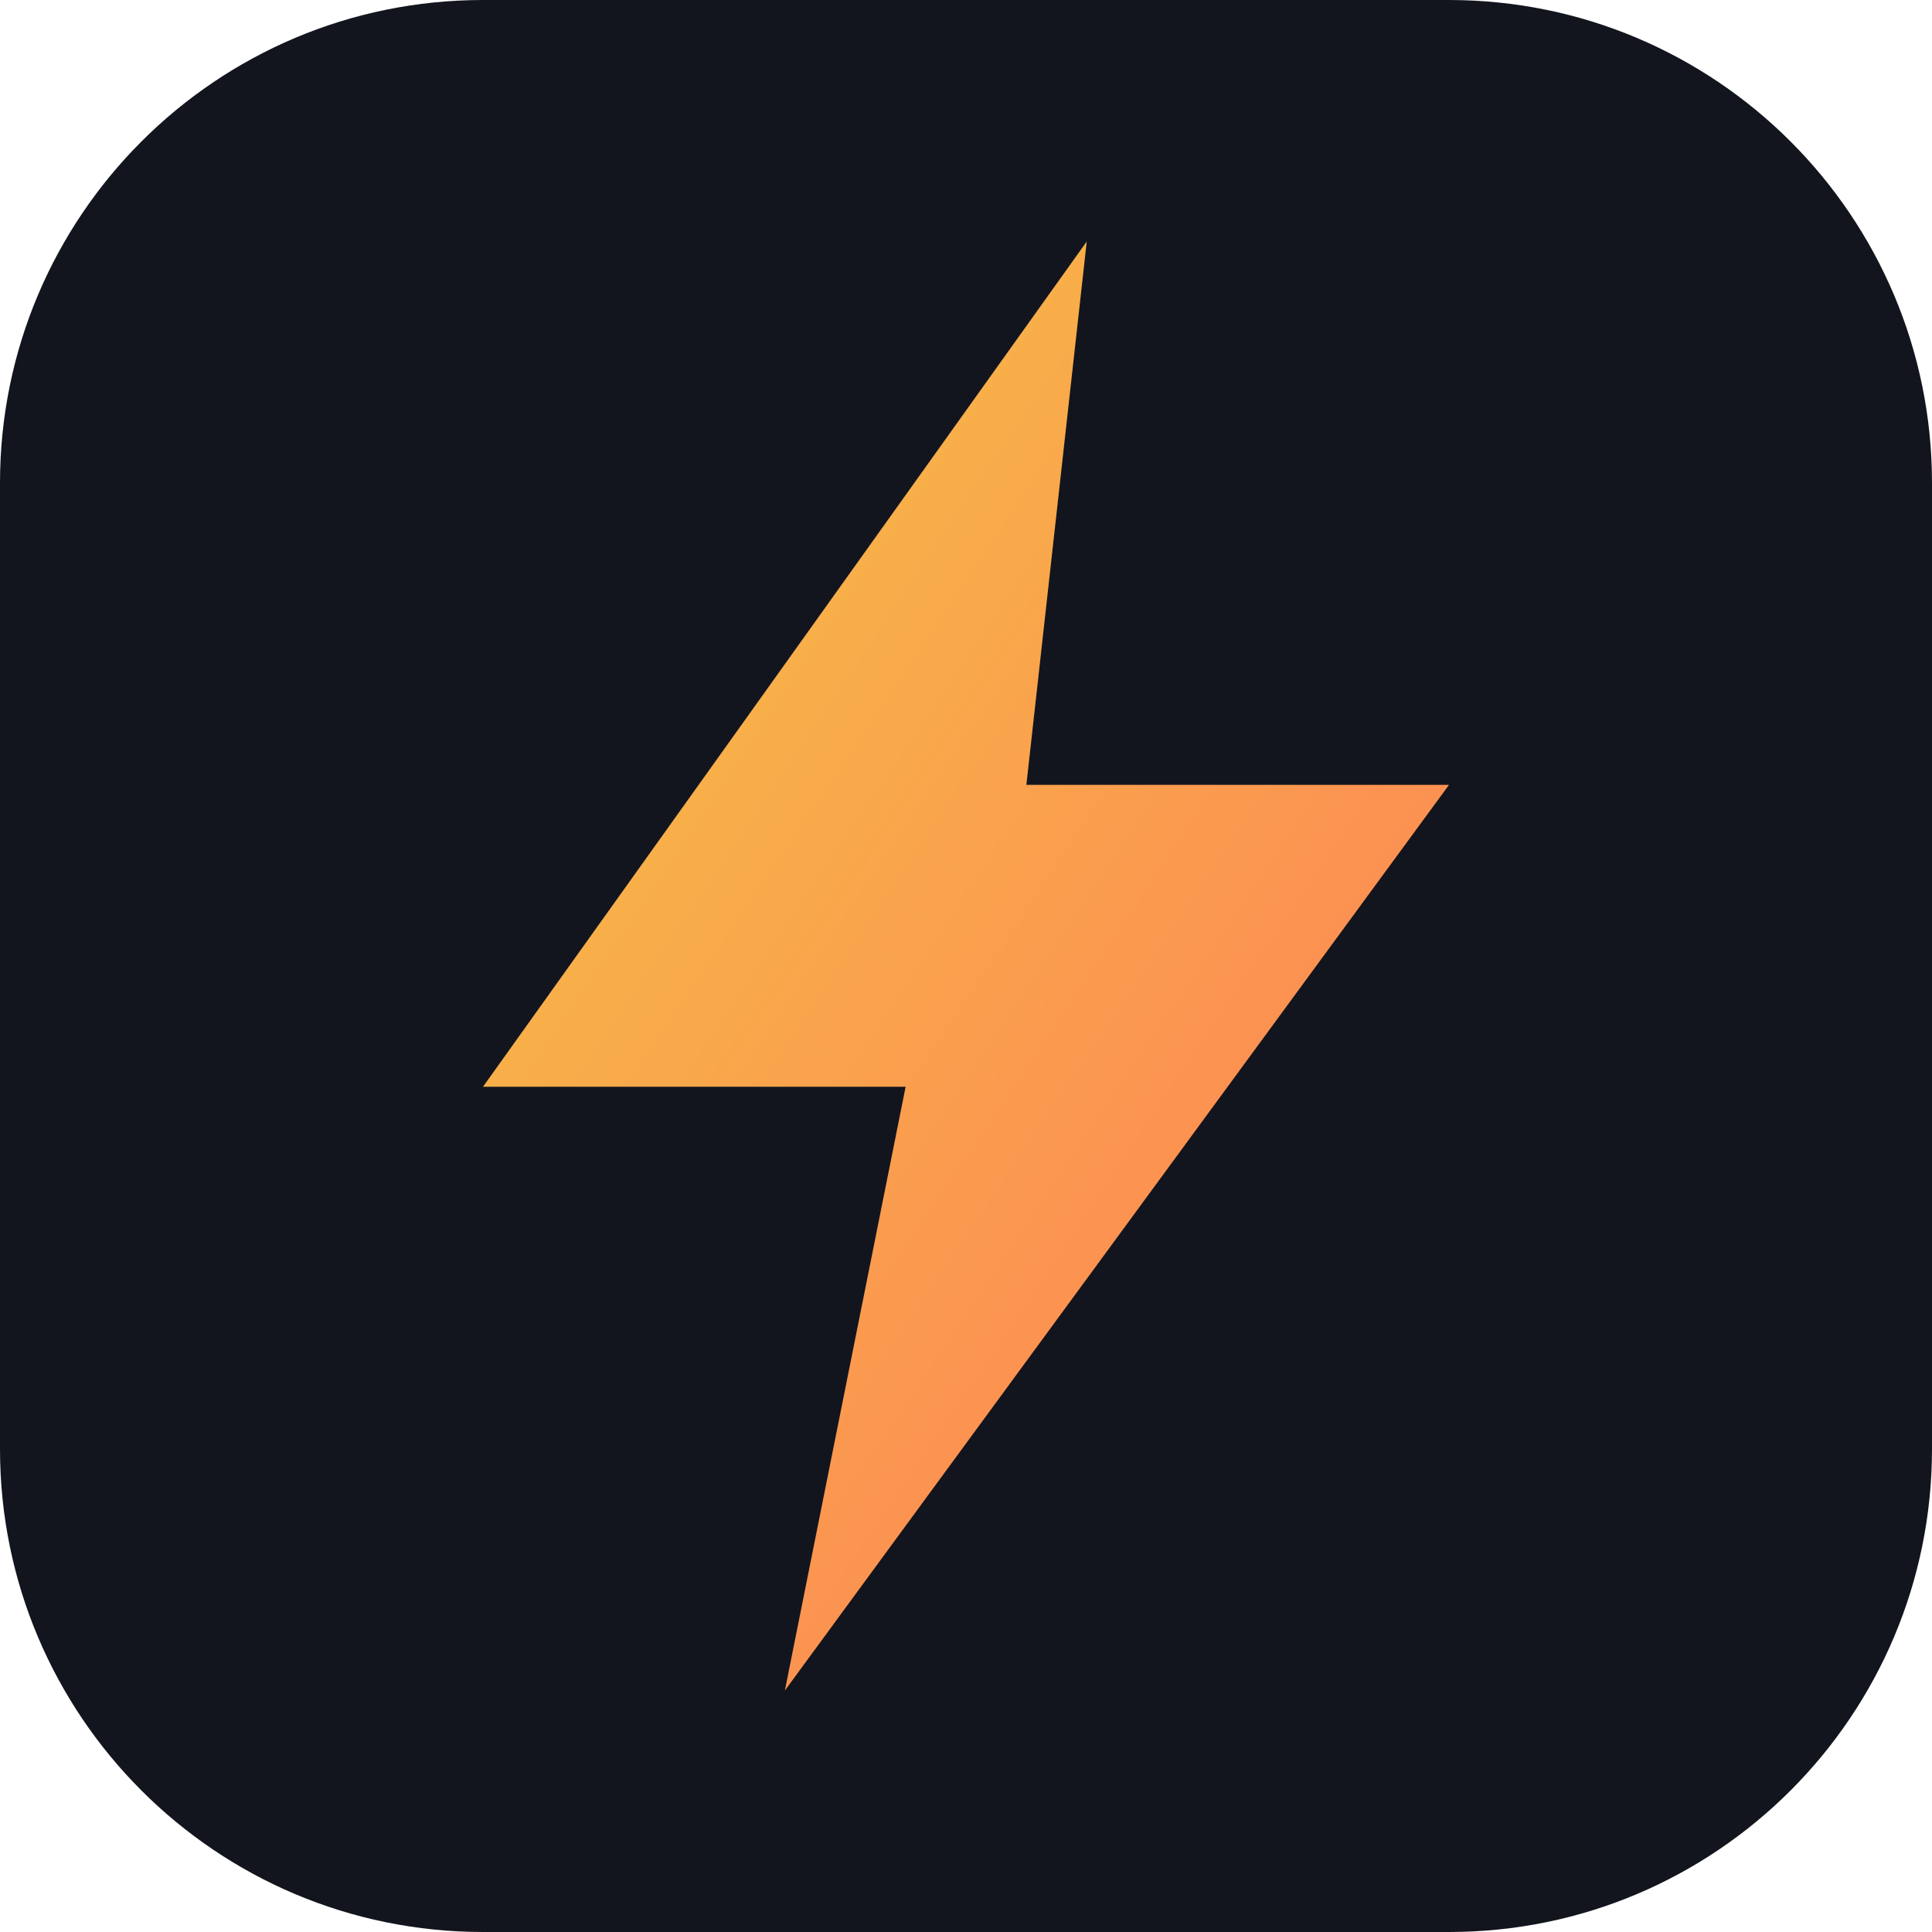
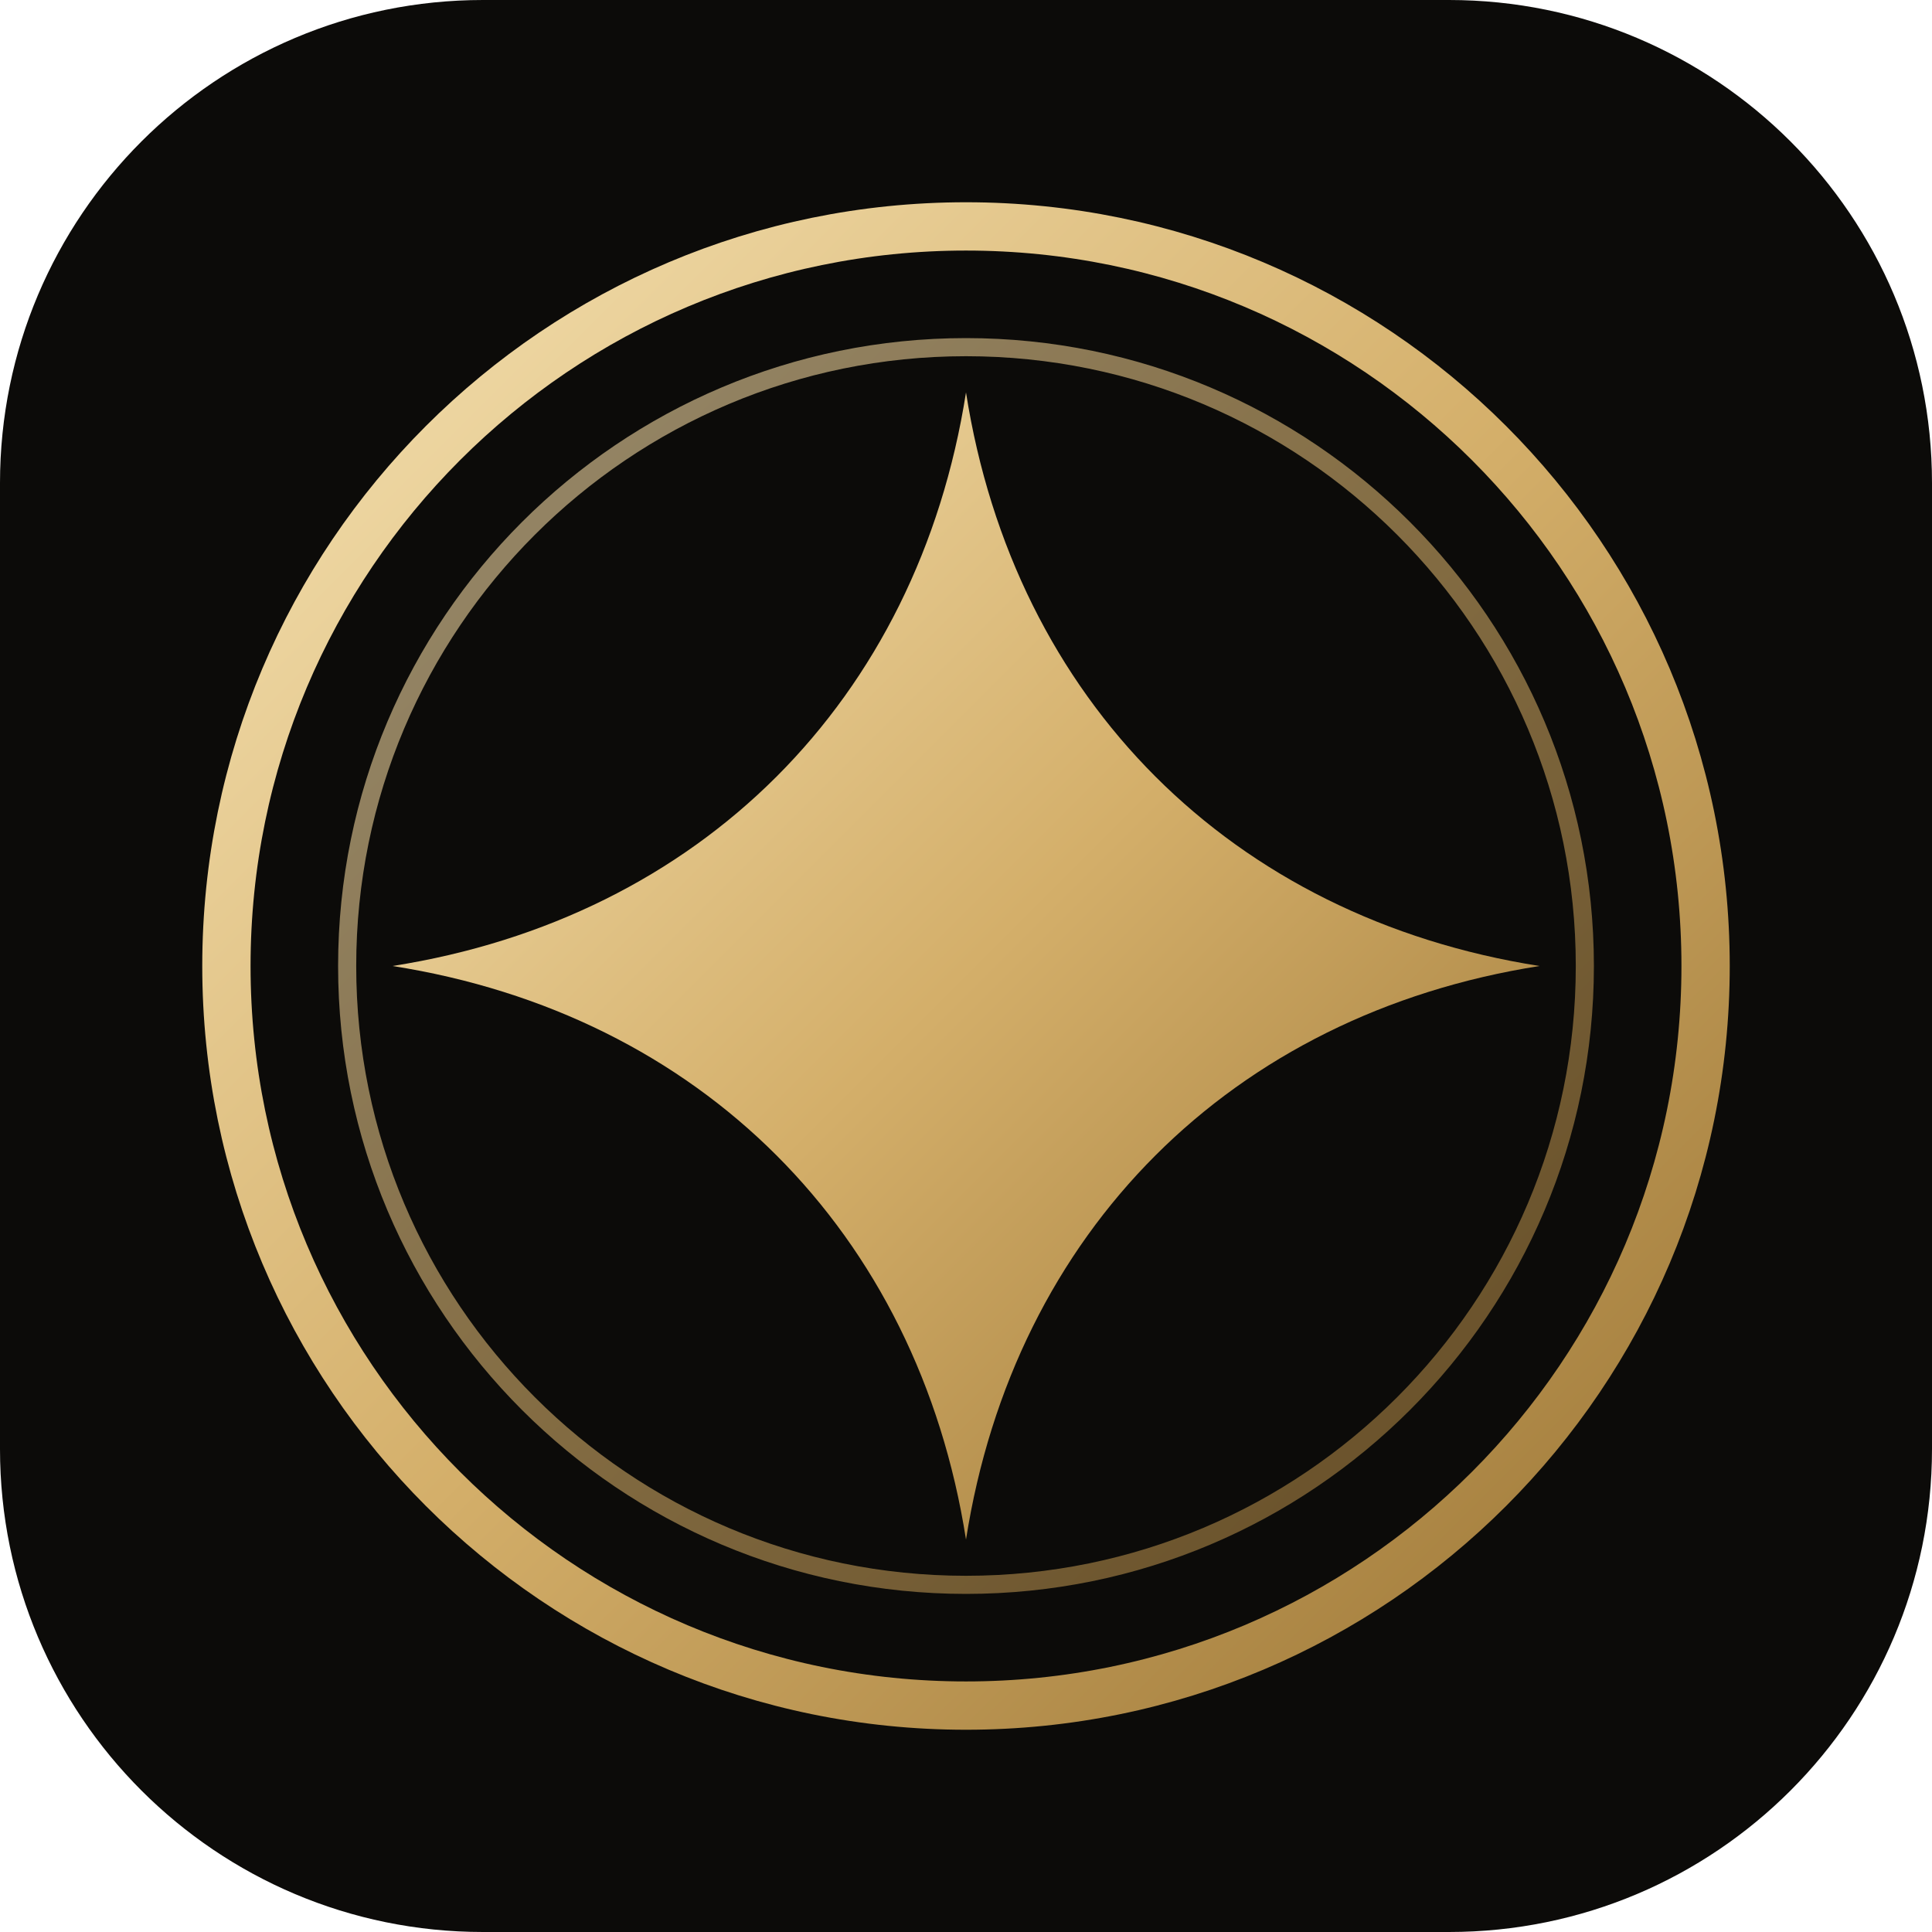
<svg xmlns="http://www.w3.org/2000/svg" viewBox="0 0 64 64">
  <defs>
    <linearGradient id="g" x1="0" y1="0" x2="1" y2="1">
-       <stop offset="0" stop-color="#f5c542" />
-       <stop offset="1" stop-color="#ff7a59" />
+       <stop offset="0" stop-color="#f6e3b4" />
+       <stop offset=".5" stop-color="#d4af6a" />
+       <stop offset="1" stop-color="#9a7434" />
    </linearGradient>
  </defs>
-   <rect width="64" height="64" rx="16" fill="#12151d" />
-   <path d="M36 8 16 36h14l-4 20 22-30H34z" fill="url(#g)" />
+   <rect width="64" height="64" rx="16" fill="#0c0b09" />
+   <circle cx="32" cy="32" r="24.5" fill="none" stroke="url(#g)" stroke-width="1.6" />
+   <circle cx="32" cy="32" r="20.5" fill="none" stroke="url(#g)" stroke-width=".6" opacity=".6" />
+   <path d="M32 13c1.6 10.2 8.8 17.4 19 19-10.2 1.6-17.4 8.8-19 19-1.6-10.2-8.8-17.4-19-19 10.2-1.6 17.4-8.8 19-19z" fill="url(#g)" />
</svg>
